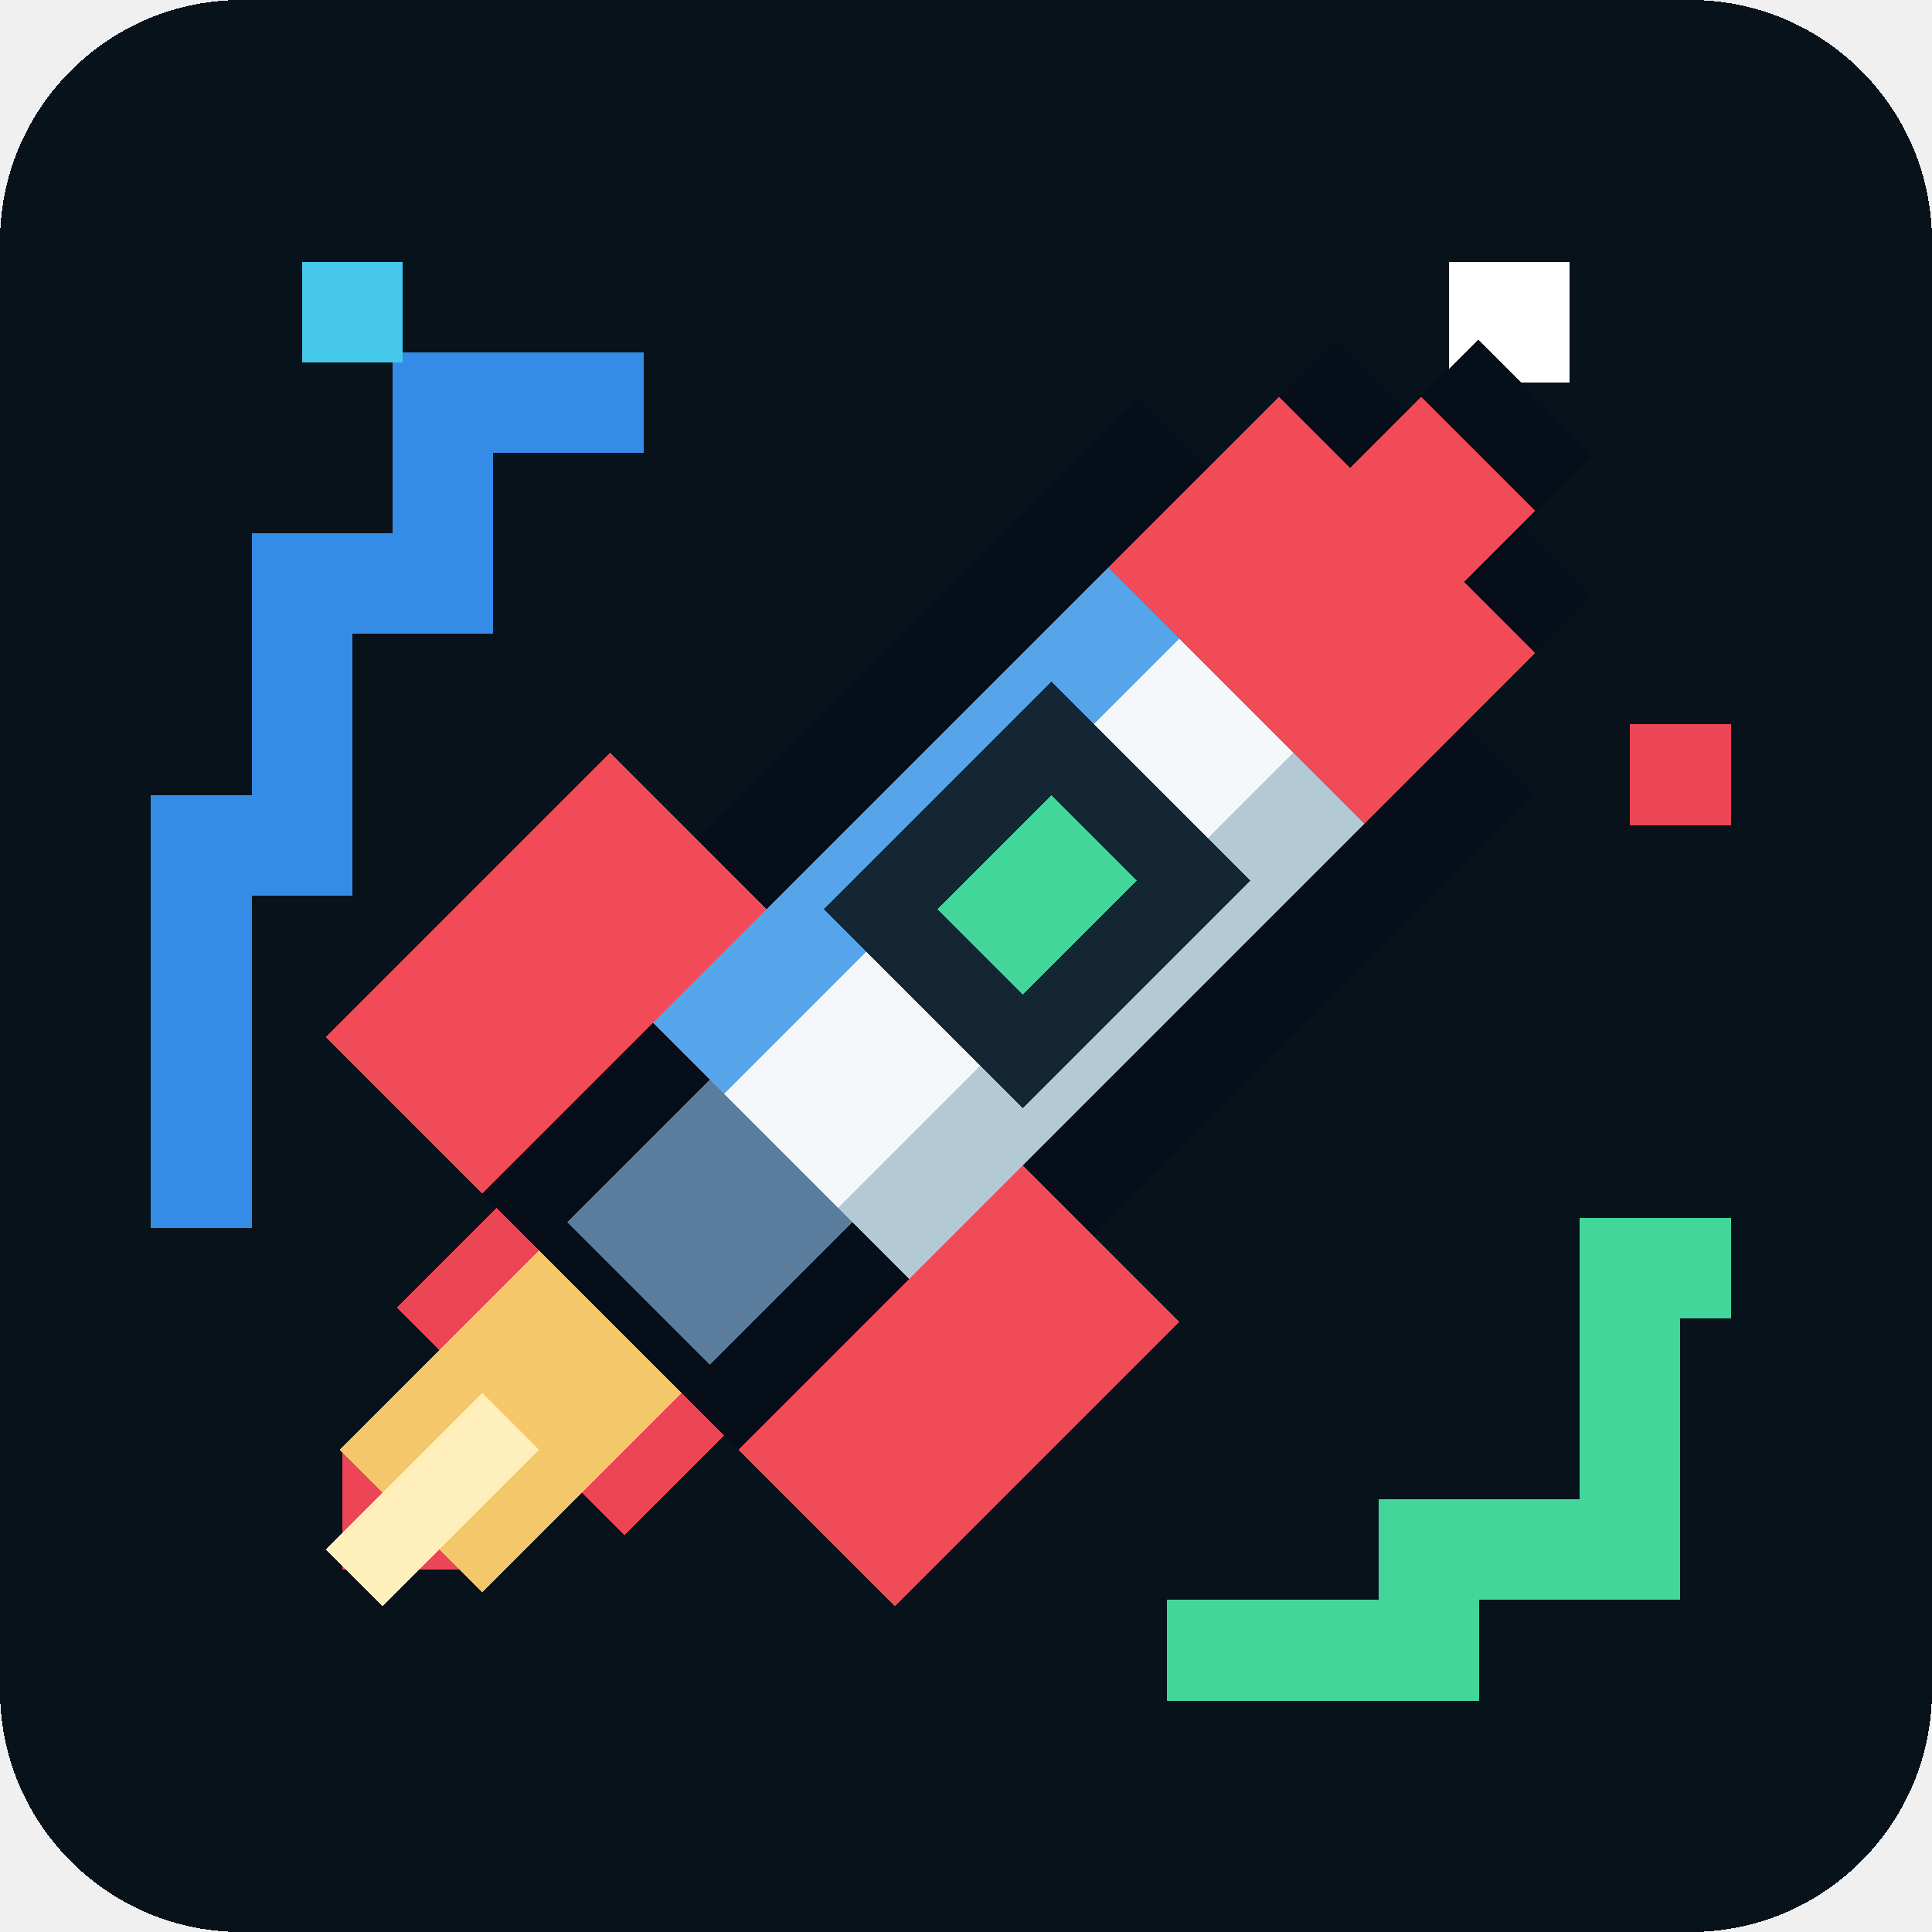
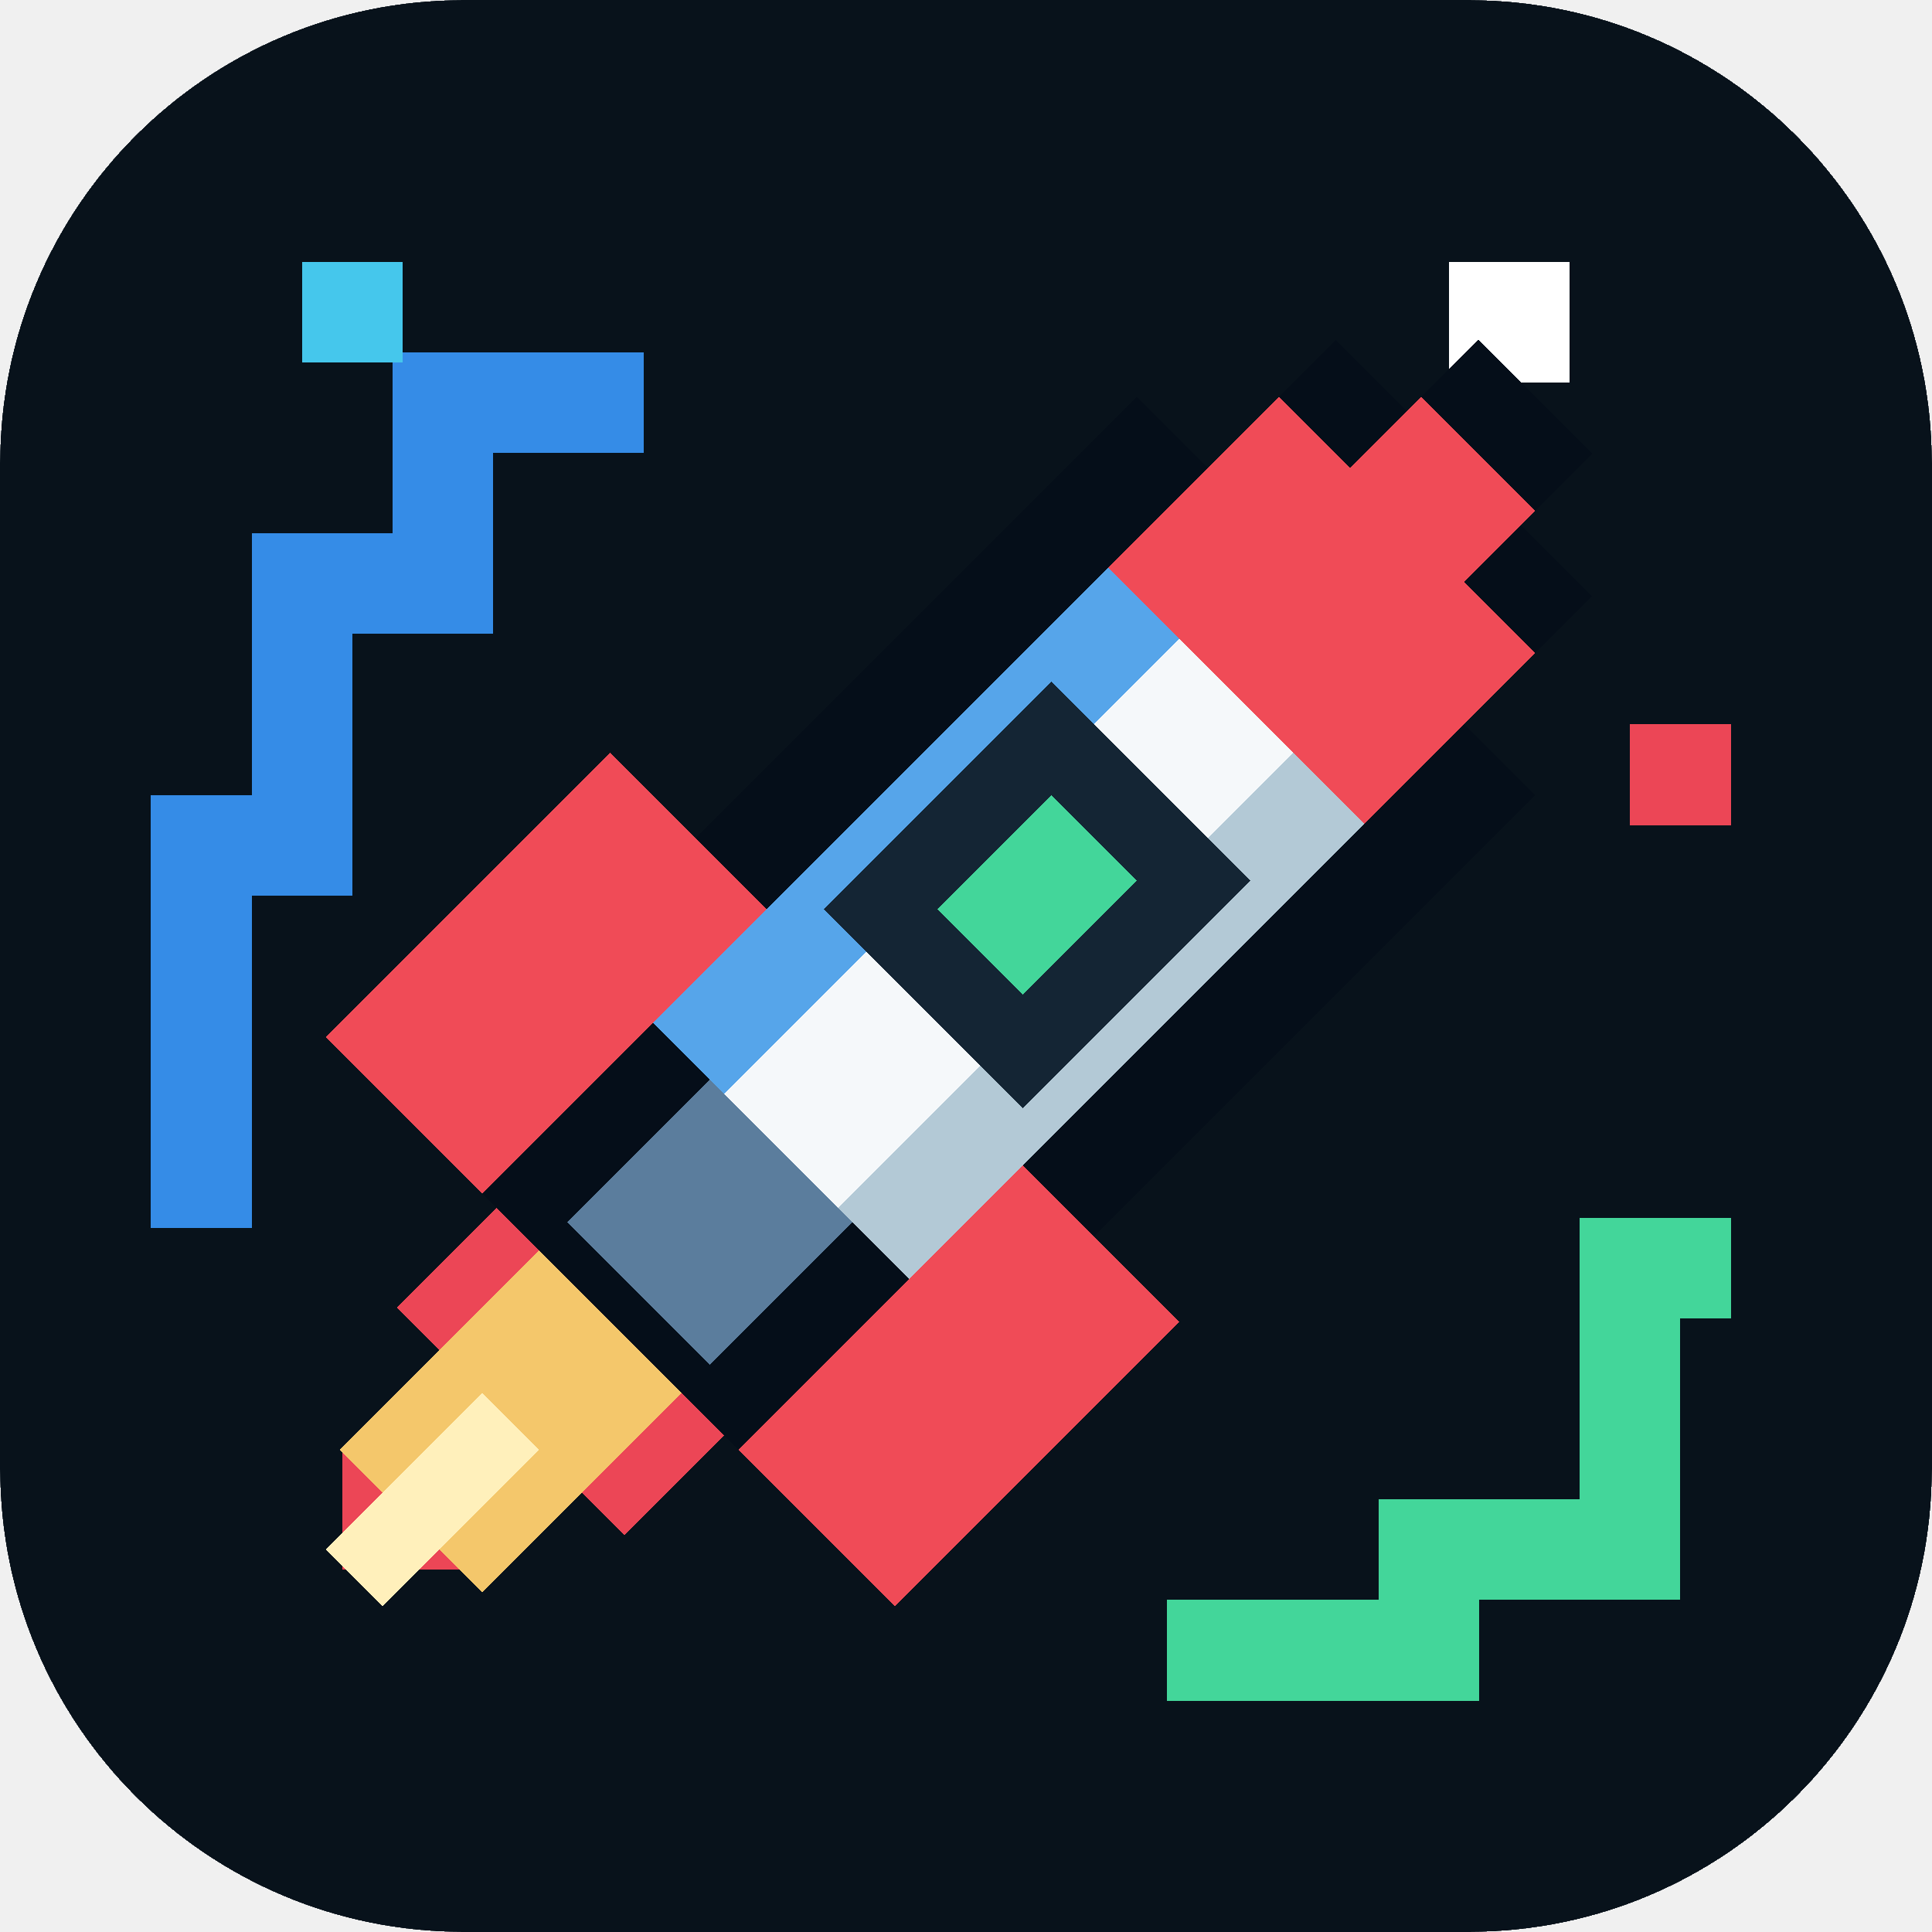
<svg xmlns="http://www.w3.org/2000/svg" viewBox="0 0 96 96" shape-rendering="crispEdges">
-   <rect width="96" height="96" rx="12" fill="#08121b" />
-   <path d="M10 61V42h5V29h7v-9h10" fill="none" stroke="#358ce7" stroke-width="5" />
-   <path d="M58 82h13v-5h10V63h5" fill="none" stroke="#43d69a" stroke-width="5" />
-   <rect x="17" y="72" width="6" height="6" fill="#ec4656" />
-   <rect x="72" y="13" width="6" height="6" fill="#fff" />
-   <g transform="rotate(45 48 48)">
-     <path d="M44 8h8v5h5v9h5v32h6v19H28V54h6V22h5v-9h5z" fill="#050e19" />
-     <path d="M44 12h8v5h5v12H39V17h5z" fill="#f04b57" />
-     <path d="M39 29h18v32H39z" fill="#f5f8fa" />
-     <path d="M39 29h5v32h-5z" fill="#56a5ea" />
-     <path d="M52 29h5v32h-5z" fill="#b3c9d6" />
-     <path d="M41 35h14v16H41z" fill="#142534" />
-     <path d="M45 39h6v8h-6z" fill="#43d69a" />
-     <path d="M28 53h11v20H28zm29 0h11v20H57z" fill="#f04b57" />
-     <path d="M43 61h10v10H43z" fill="#5b7d9d" />
-     <path d="M40 73h16v7H40z" fill="#ec4656" />
-     <path d="M43 73h10v14H43z" fill="#f4c76b" />
-     <path d="M46 80h4v11h-4z" fill="#fff0bb" />
+   <defs>
+     <clipPath id="rounded-favicon">
+       <rect width="96" height="96" rx="23" />
+     </clipPath>
+   </defs>
+   <g clip-path="url(#rounded-favicon)">
+     <rect width="96" height="96" rx="23" fill="#08121b" />
+     <path d="M10 61V42h5V29h7v-9h10" fill="none" stroke="#358ce7" stroke-width="5" />
+     <path d="M58 82h13v-5h10V63h5" fill="none" stroke="#43d69a" stroke-width="5" />
+     <rect x="17" y="72" width="6" height="6" fill="#ec4656" />
+     <rect x="72" y="13" width="6" height="6" fill="#fff" />
+     <g transform="rotate(45 48 48)">
+       <path d="M44 8h8v5h5v9h5v32h6v19H28V54h6V22h5v-9h5z" fill="#050e19" />
+       <path d="M44 12h8v5h5v12H39V17h5z" fill="#f04b57" />
+       <path d="M39 29h18v32H39z" fill="#f5f8fa" />
+       <path d="M39 29h5v32h-5z" fill="#56a5ea" />
+       <path d="M52 29h5v32h-5z" fill="#b3c9d6" />
+       <path d="M41 35h14v16H41z" fill="#142534" />
+       <path d="M45 39h6v8h-6z" fill="#43d69a" />
+       <path d="M28 53h11v20H28zm29 0h11v20H57z" fill="#f04b57" />
+       <path d="M43 61h10v10H43z" fill="#5b7d9d" />
+       <path d="M40 73h16v7H40z" fill="#ec4656" />
+       <path d="M43 73h10v14H43z" fill="#f4c76b" />
+       <path d="M46 80h4v11h-4z" fill="#fff0bb" />
+     </g>
+     <rect x="15" y="13" width="5" height="5" fill="#45c7ec" />
+     <rect x="81" y="36" width="5" height="5" fill="#ec4656" />
  </g>
-   <rect x="15" y="13" width="5" height="5" fill="#45c7ec" />
-   <rect x="81" y="36" width="5" height="5" fill="#ec4656" />
</svg>
